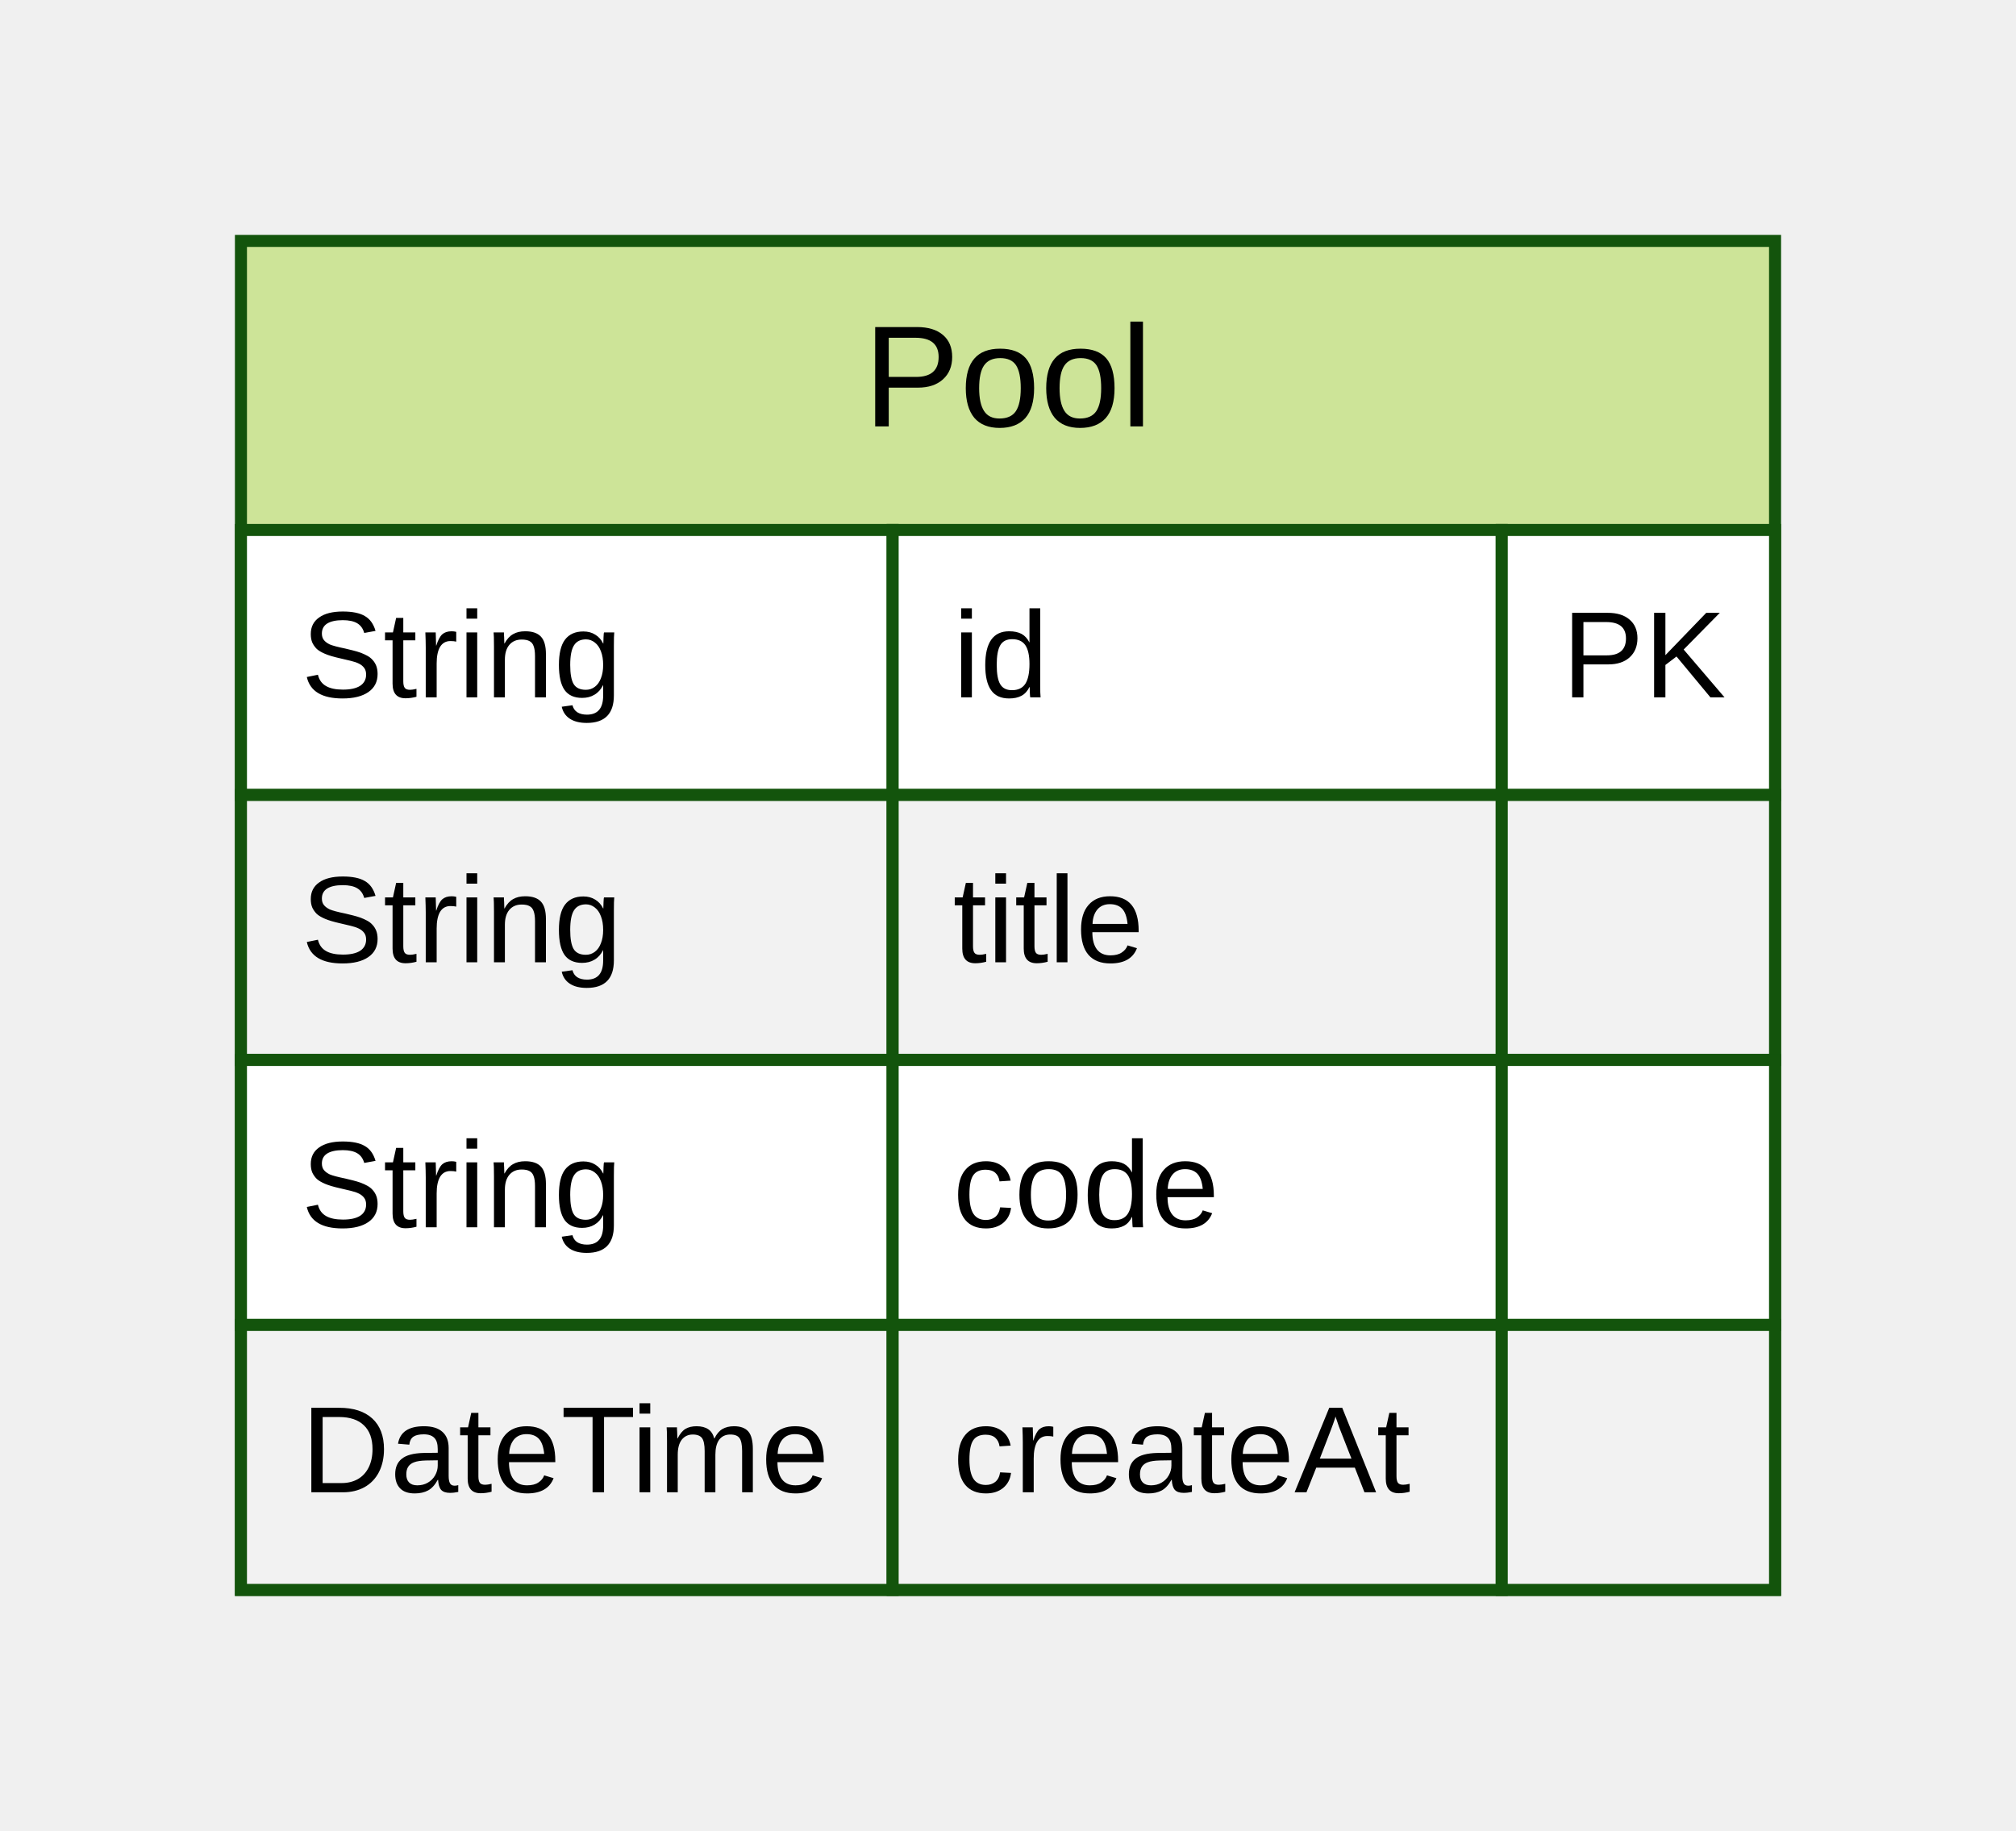
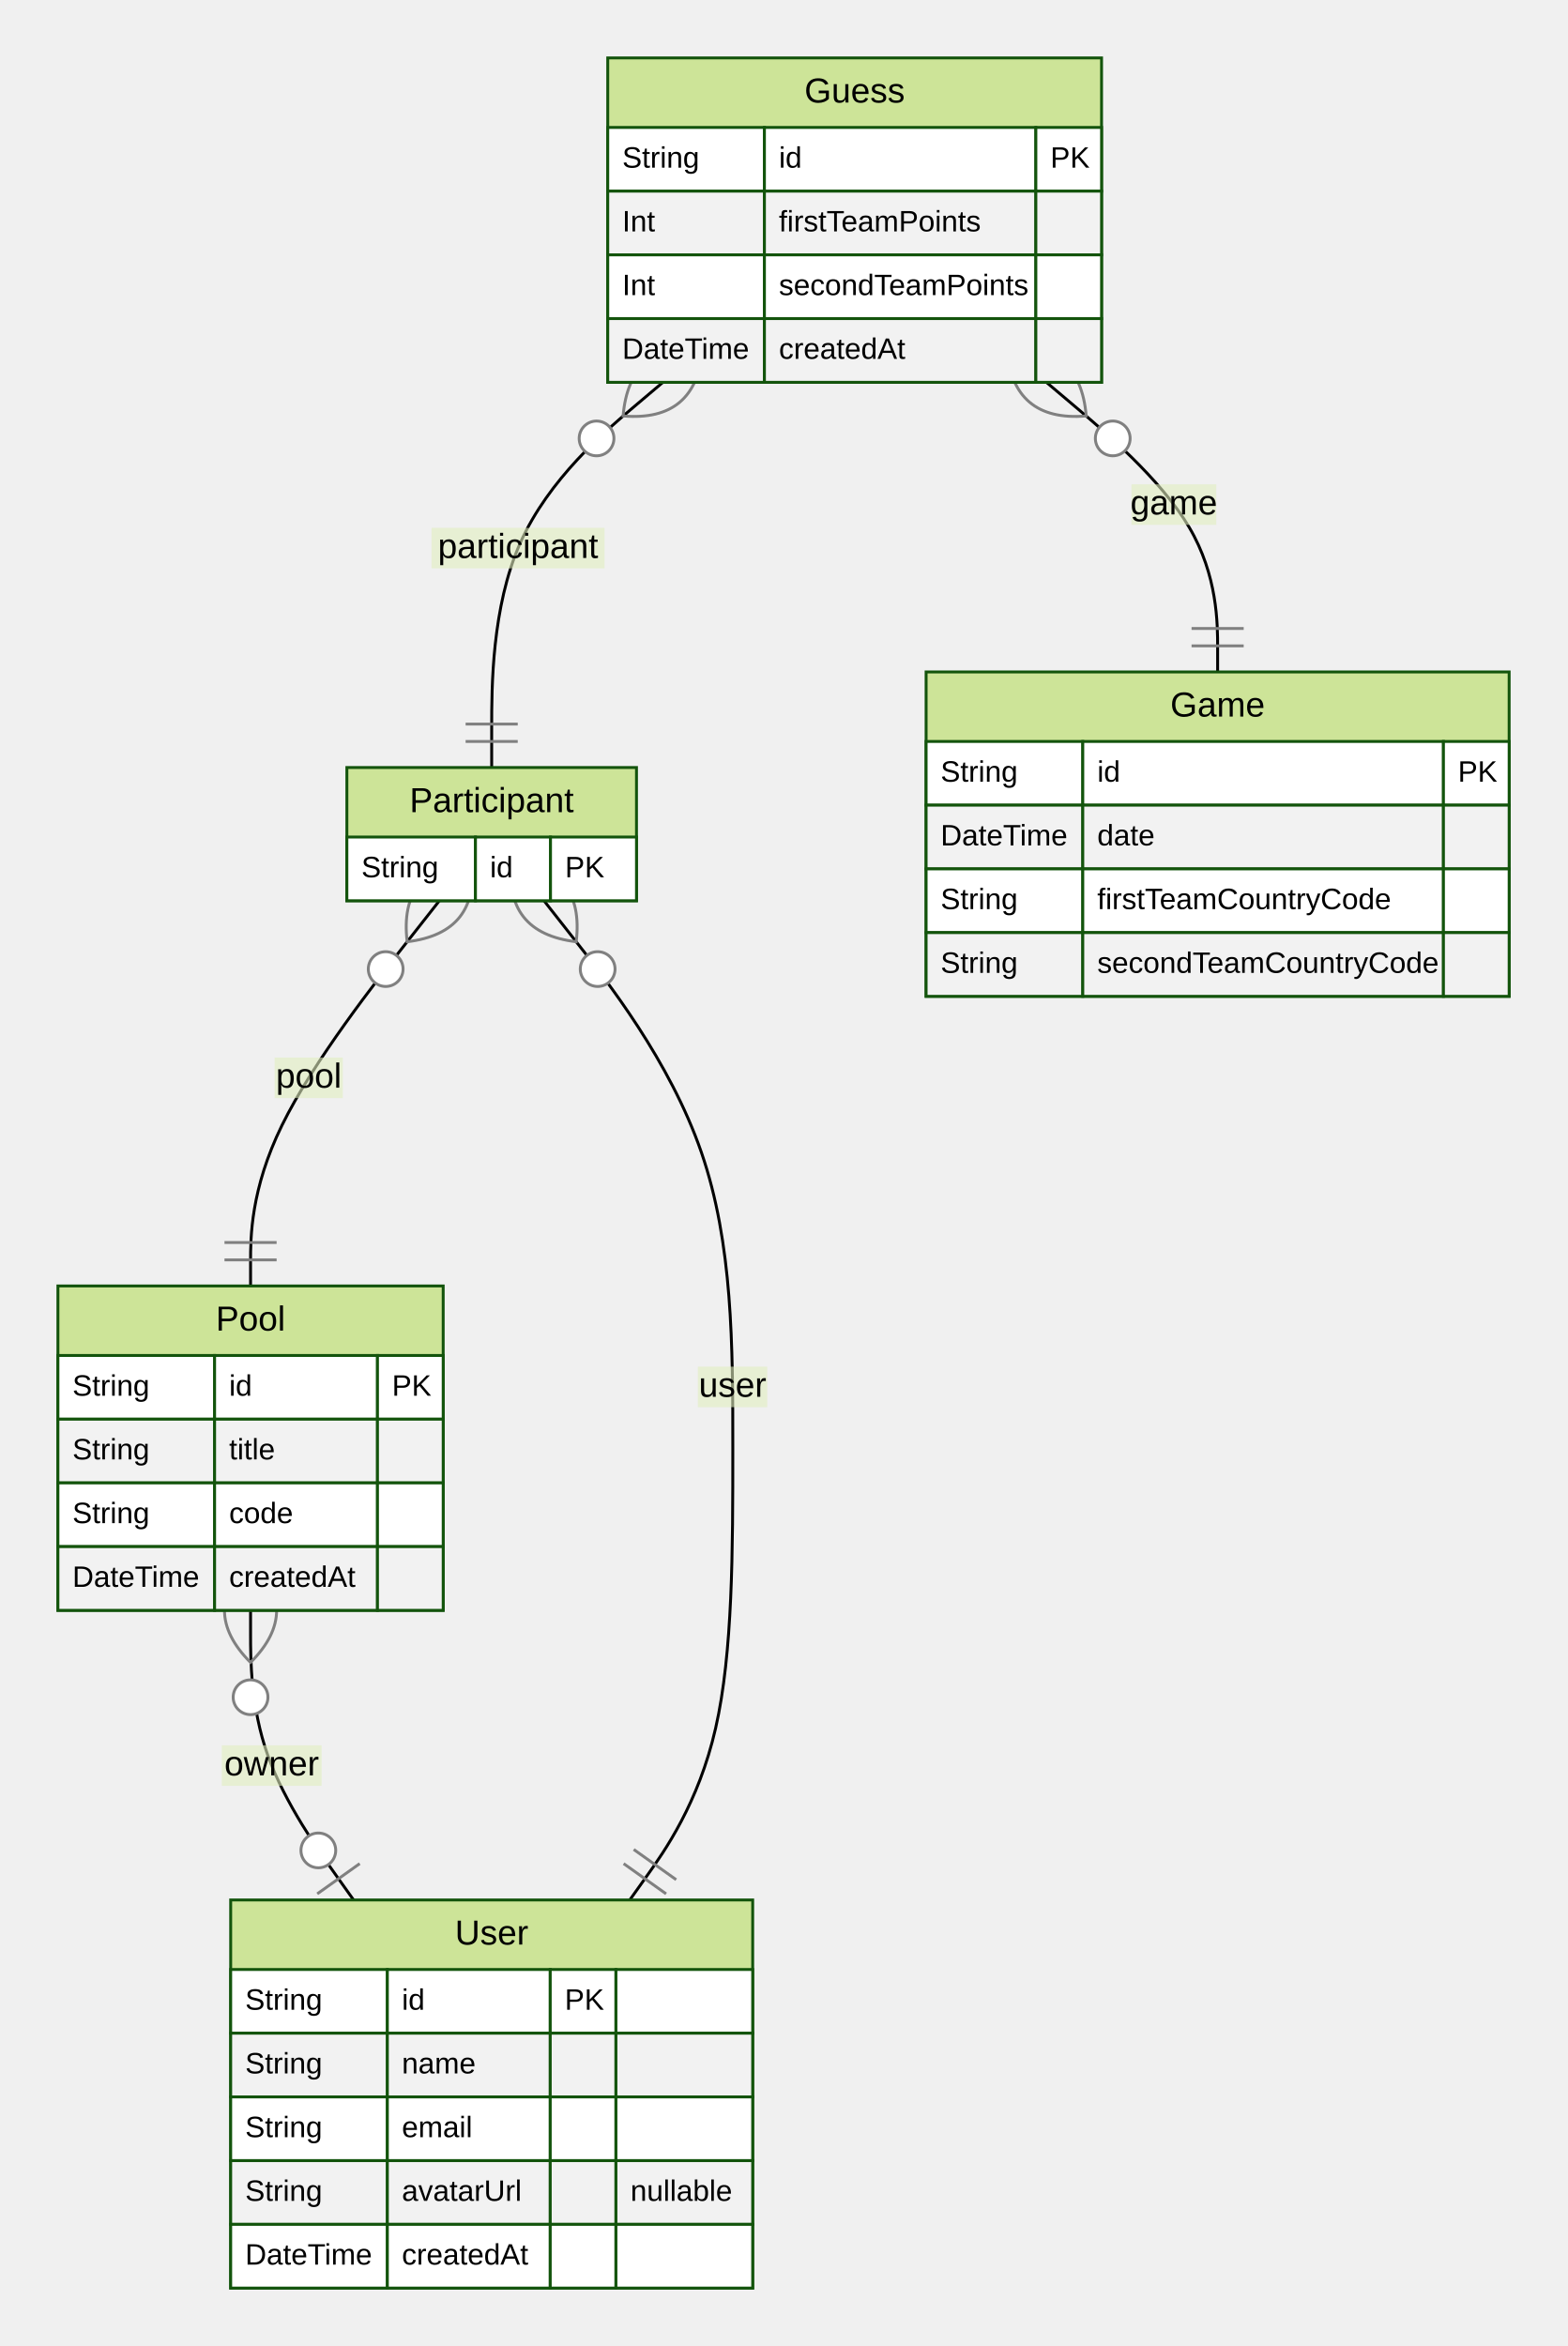
- <svg xmlns="http://www.w3.org/2000/svg" aria-labelledby="chart-title-mermaid-0 chart-desc-mermaid-0" role="img" viewBox="0 0 167.344 152" style="max-width: 167.344px; background-color: white;" width="100%" id="mermaid-0">
+ <svg xmlns="http://www.w3.org/2000/svg" aria-labelledby="chart-title-mermaid-0 chart-desc-mermaid-0" role="img" viewBox="0 0 541.082 810" style="max-width: 541.082px; background-color: white;" width="100%" id="mermaid-0">
  <style>#mermaid-0 {font-family:"trebuchet ms",verdana,arial,sans-serif;font-size:16px;fill:#000000;}#mermaid-0 .error-icon{fill:#552222;}#mermaid-0 .error-text{fill:#552222;stroke:#552222;}#mermaid-0 .edge-thickness-normal{stroke-width:2px;}#mermaid-0 .edge-thickness-thick{stroke-width:3.5px;}#mermaid-0 .edge-pattern-solid{stroke-dasharray:0;}#mermaid-0 .edge-pattern-dashed{stroke-dasharray:3;}#mermaid-0 .edge-pattern-dotted{stroke-dasharray:2;}#mermaid-0 .marker{fill:#000000;stroke:#000000;}#mermaid-0 .marker.cross{stroke:#000000;}#mermaid-0 svg{font-family:"trebuchet ms",verdana,arial,sans-serif;font-size:16px;}#mermaid-0 .entityBox{fill:#cde498;stroke:#13540c;}#mermaid-0 .attributeBoxOdd{fill:#ffffff;stroke:#13540c;}#mermaid-0 .attributeBoxEven{fill:#f2f2f2;stroke:#13540c;}#mermaid-0 .relationshipLabelBox{fill:hsl(78.158, 58.462%, 84.51%);opacity:0.7;background-color:hsl(78.158, 58.462%, 84.51%);}#mermaid-0 .relationshipLabelBox rect{opacity:0.5;}#mermaid-0 .relationshipLine{stroke:#000000;}#mermaid-0 :root{--mermaid-font-family:"trebuchet ms",verdana,arial,sans-serif;}</style>
  <g />
  <defs>
    <marker orient="auto" markerHeight="18" markerWidth="18" refY="9" refX="0" id="ONLY_ONE_START">
      <path d="M9,0 L9,18 M15,0 L15,18" fill="none" stroke="gray" />
    </marker>
  </defs>
  <defs>
    <marker orient="auto" markerHeight="18" markerWidth="18" refY="9" refX="18" id="ONLY_ONE_END">
      <path d="M3,0 L3,18 M9,0 L9,18" fill="none" stroke="gray" />
    </marker>
  </defs>
  <defs>
    <marker orient="auto" markerHeight="18" markerWidth="30" refY="9" refX="0" id="ZERO_OR_ONE_START">
      <circle r="6" cy="9" cx="21" fill="white" stroke="gray" />
      <path d="M9,0 L9,18" fill="none" stroke="gray" />
    </marker>
  </defs>
  <defs>
    <marker orient="auto" markerHeight="18" markerWidth="30" refY="9" refX="30" id="ZERO_OR_ONE_END">
      <circle r="6" cy="9" cx="9" fill="white" stroke="gray" />
      <path d="M21,0 L21,18" fill="none" stroke="gray" />
    </marker>
  </defs>
  <defs>
    <marker orient="auto" markerHeight="36" markerWidth="45" refY="18" refX="18" id="ONE_OR_MORE_START">
      <path d="M0,18 Q 18,0 36,18 Q 18,36 0,18 M42,9 L42,27" fill="none" stroke="gray" />
    </marker>
  </defs>
  <defs>
    <marker orient="auto" markerHeight="36" markerWidth="45" refY="18" refX="27" id="ONE_OR_MORE_END">
      <path d="M3,9 L3,27 M9,18 Q27,0 45,18 Q27,36 9,18" fill="none" stroke="gray" />
    </marker>
  </defs>
  <defs>
    <marker orient="auto" markerHeight="36" markerWidth="57" refY="18" refX="18" id="ZERO_OR_MORE_START">
      <circle r="6" cy="18" cx="48" fill="white" stroke="gray" />
      <path d="M0,18 Q18,0 36,18 Q18,36 0,18" fill="none" stroke="gray" />
    </marker>
  </defs>
  <defs>
    <marker orient="auto" markerHeight="36" markerWidth="57" refY="18" refX="39" id="ZERO_OR_MORE_END">
      <circle r="6" cy="18" cx="9" fill="white" stroke="gray" />
      <path d="M21,18 Q39,0 57,18 Q39,36 21,18" fill="none" stroke="gray" />
    </marker>
  </defs>
-   <g transform="translate(20,20 )" id="Pool">
-     <rect height="112" width="127.344" y="0" x="0" stroke="gray" fill-opacity="100%" fill="honeydew" class="er entityBox" />
-     <text transform="translate(63.67186,12)" style="font-family: &quot;trebuchet ms&quot;, verdana, arial, sans-serif;; font-size: 12px" text-anchor="middle" dominant-baseline="middle" y="0" x="0" id="entity-Pool" class="er entityLabel">Pool</text>
+   <path marker-start="url(#ZERO_OR_MORE_START)" marker-end="url(#ZERO_OR_ONE_END)" fill="none" stroke="gray" d="M86.513,556L86.513,564.333C86.513,572.667,86.513,589.333,92.443,606C98.373,622.667,110.233,639.333,116.163,647.667L122.093,656" class="er relationshipLine" />
+   <path marker-start="url(#ZERO_OR_MORE_START)" marker-end="url(#ONLY_ONE_END)" fill="none" stroke="gray" d="M187.835,311L198.7,324.833C209.565,338.667,231.296,366.333,242.161,397.833C253.026,429.333,253.026,464.667,253.026,500C253.026,535.333,253.026,570.667,247.096,596.667C241.167,622.667,229.307,639.333,223.377,647.667L217.447,656" class="er relationshipLine" />
+   <path marker-start="url(#ZERO_OR_MORE_START)" marker-end="url(#ONLY_ONE_END)" fill="none" stroke="gray" d="M151.705,311L140.839,324.833C129.974,338.667,108.244,366.333,97.378,388.5C86.513,410.667,86.513,427.333,86.513,435.667L86.513,444" class="er relationshipLine" />
+   <path marker-start="url(#ZERO_OR_MORE_START)" marker-end="url(#ONLY_ONE_END)" fill="none" stroke="gray" d="M228.887,132L219.034,140.333C209.181,148.667,189.476,165.333,179.623,187.5C169.77,209.667,169.77,237.333,169.77,251.167L169.77,265" class="er relationshipLine" />
+   <path marker-start="url(#ZERO_OR_MORE_START)" marker-end="url(#ONLY_ONE_END)" fill="none" stroke="gray" d="M361.309,132L371.162,140.333C381.015,148.667,400.72,165.333,410.573,182C420.426,198.667,420.426,215.333,420.426,223.667L420.426,232" class="er relationshipLine" />
+   <g transform="translate(20,444 )" id="Pool">
+     <rect height="112" width="133.026" y="0" x="0" stroke="gray" fill-opacity="100%" fill="honeydew" class="er entityBox" />
+     <text transform="translate(66.51321,12)" style="font-family: &quot;trebuchet ms&quot;, verdana, arial, sans-serif;; font-size: 12px" text-anchor="middle" dominant-baseline="middle" y="0" x="0" id="entity-Pool" class="er entityLabel">Pool</text>
    <rect height="22" width="54.096" y="24" x="0" stroke="gray" fill-opacity="100%" fill="honeydew" class="er attributeBoxOdd" />
    <text transform="translate(5,35)" style="font-family: &quot;trebuchet ms&quot;, verdana, arial, sans-serif;; font-size: 10.2px" text-anchor="left" dominant-baseline="middle" y="0" x="0" id="entity-Pool-attr-1-type" class="er entityLabel">String</text>
-     <rect height="22" width="50.56" y="24" x="54.096" stroke="gray" fill-opacity="100%" fill="honeydew" class="er attributeBoxOdd" />
+     <rect height="22" width="56.243" y="24" x="54.096" stroke="gray" fill-opacity="100%" fill="honeydew" class="er attributeBoxOdd" />
    <text transform="translate(59.09555,35)" style="font-family: &quot;trebuchet ms&quot;, verdana, arial, sans-serif;; font-size: 10.2px" text-anchor="left" dominant-baseline="middle" y="0" x="0" id="entity-Pool-attr-1-name" class="er entityLabel">id</text>
-     <rect height="22" width="22.688" y="24" x="104.656" stroke="gray" fill-opacity="100%" fill="honeydew" class="er attributeBoxOdd" />
-     <text transform="translate(109.656,35)" style="font-family: &quot;trebuchet ms&quot;, verdana, arial, sans-serif;; font-size: 10.2px" text-anchor="left" dominant-baseline="middle" y="0" x="0" id="entity-Pool-attr-1-key" class="er entityLabel">PK</text>
+     <rect height="22" width="22.688" y="24" x="110.339" stroke="gray" fill-opacity="100%" fill="honeydew" class="er attributeBoxOdd" />
+     <text transform="translate(115.3387,35)" style="font-family: &quot;trebuchet ms&quot;, verdana, arial, sans-serif;; font-size: 10.2px" text-anchor="left" dominant-baseline="middle" y="0" x="0" id="entity-Pool-attr-1-key" class="er entityLabel">PK</text>
    <rect height="22" width="54.096" y="46" x="0" stroke="gray" fill-opacity="100%" fill="honeydew" class="er attributeBoxEven" />
    <text transform="translate(5,57)" style="font-family: &quot;trebuchet ms&quot;, verdana, arial, sans-serif;; font-size: 10.2px" text-anchor="left" dominant-baseline="middle" y="0" x="0" id="entity-Pool-attr-2-type" class="er entityLabel">String</text>
-     <rect height="22" width="50.56" y="46" x="54.096" stroke="gray" fill-opacity="100%" fill="honeydew" class="er attributeBoxEven" />
+     <rect height="22" width="56.243" y="46" x="54.096" stroke="gray" fill-opacity="100%" fill="honeydew" class="er attributeBoxEven" />
    <text transform="translate(59.09555,57)" style="font-family: &quot;trebuchet ms&quot;, verdana, arial, sans-serif;; font-size: 10.2px" text-anchor="left" dominant-baseline="middle" y="0" x="0" id="entity-Pool-attr-2-name" class="er entityLabel">title</text>
-     <rect height="22" width="22.688" y="46" x="104.656" stroke="gray" fill-opacity="100%" fill="honeydew" class="er attributeBoxEven" />
-     <text transform="translate(109.656,57)" style="font-family: &quot;trebuchet ms&quot;, verdana, arial, sans-serif;; font-size: 10.2px" text-anchor="left" dominant-baseline="middle" y="0" x="0" id="entity-Pool-attr-2-key" class="er entityLabel" />
+     <rect height="22" width="22.688" y="46" x="110.339" stroke="gray" fill-opacity="100%" fill="honeydew" class="er attributeBoxEven" />
+     <text transform="translate(115.3387,57)" style="font-family: &quot;trebuchet ms&quot;, verdana, arial, sans-serif;; font-size: 10.2px" text-anchor="left" dominant-baseline="middle" y="0" x="0" id="entity-Pool-attr-2-key" class="er entityLabel" />
    <rect height="22" width="54.096" y="68" x="0" stroke="gray" fill-opacity="100%" fill="honeydew" class="er attributeBoxOdd" />
    <text transform="translate(5,79)" style="font-family: &quot;trebuchet ms&quot;, verdana, arial, sans-serif;; font-size: 10.2px" text-anchor="left" dominant-baseline="middle" y="0" x="0" id="entity-Pool-attr-3-type" class="er entityLabel">String</text>
-     <rect height="22" width="50.56" y="68" x="54.096" stroke="gray" fill-opacity="100%" fill="honeydew" class="er attributeBoxOdd" />
+     <rect height="22" width="56.243" y="68" x="54.096" stroke="gray" fill-opacity="100%" fill="honeydew" class="er attributeBoxOdd" />
    <text transform="translate(59.09555,79)" style="font-family: &quot;trebuchet ms&quot;, verdana, arial, sans-serif;; font-size: 10.2px" text-anchor="left" dominant-baseline="middle" y="0" x="0" id="entity-Pool-attr-3-name" class="er entityLabel">code</text>
-     <rect height="22" width="22.688" y="68" x="104.656" stroke="gray" fill-opacity="100%" fill="honeydew" class="er attributeBoxOdd" />
-     <text transform="translate(109.656,79)" style="font-family: &quot;trebuchet ms&quot;, verdana, arial, sans-serif;; font-size: 10.2px" text-anchor="left" dominant-baseline="middle" y="0" x="0" id="entity-Pool-attr-3-key" class="er entityLabel" />
+     <rect height="22" width="22.688" y="68" x="110.339" stroke="gray" fill-opacity="100%" fill="honeydew" class="er attributeBoxOdd" />
+     <text transform="translate(115.3387,79)" style="font-family: &quot;trebuchet ms&quot;, verdana, arial, sans-serif;; font-size: 10.2px" text-anchor="left" dominant-baseline="middle" y="0" x="0" id="entity-Pool-attr-3-key" class="er entityLabel" />
    <rect height="22" width="54.096" y="90" x="0" stroke="gray" fill-opacity="100%" fill="honeydew" class="er attributeBoxEven" />
    <text transform="translate(5,101)" style="font-family: &quot;trebuchet ms&quot;, verdana, arial, sans-serif;; font-size: 10.2px" text-anchor="left" dominant-baseline="middle" y="0" x="0" id="entity-Pool-attr-4-type" class="er entityLabel">DateTime</text>
-     <rect height="22" width="50.56" y="90" x="54.096" stroke="gray" fill-opacity="100%" fill="honeydew" class="er attributeBoxEven" />
-     <text transform="translate(59.09555,101)" style="font-family: &quot;trebuchet ms&quot;, verdana, arial, sans-serif;; font-size: 10.2px" text-anchor="left" dominant-baseline="middle" y="0" x="0" id="entity-Pool-attr-4-name" class="er entityLabel">createAt</text>
-     <rect height="22" width="22.688" y="90" x="104.656" stroke="gray" fill-opacity="100%" fill="honeydew" class="er attributeBoxEven" />
-     <text transform="translate(109.656,101)" style="font-family: &quot;trebuchet ms&quot;, verdana, arial, sans-serif;; font-size: 10.2px" text-anchor="left" dominant-baseline="middle" y="0" x="0" id="entity-Pool-attr-4-key" class="er entityLabel" />
-   </g>
+     <rect height="22" width="56.243" y="90" x="54.096" stroke="gray" fill-opacity="100%" fill="honeydew" class="er attributeBoxEven" />
+     <text transform="translate(59.09555,101)" style="font-family: &quot;trebuchet ms&quot;, verdana, arial, sans-serif;; font-size: 10.2px" text-anchor="left" dominant-baseline="middle" y="0" x="0" id="entity-Pool-attr-4-name" class="er entityLabel">createdAt</text>
+     <rect height="22" width="22.688" y="90" x="110.339" stroke="gray" fill-opacity="100%" fill="honeydew" class="er attributeBoxEven" />
+     <text transform="translate(115.3387,101)" style="font-family: &quot;trebuchet ms&quot;, verdana, arial, sans-serif;; font-size: 10.2px" text-anchor="left" dominant-baseline="middle" y="0" x="0" id="entity-Pool-attr-4-key" class="er entityLabel" />
+   </g>
+   <g transform="translate(119.7698,265 )" id="Participant">
+     <rect height="46" width="100" y="0" x="0" stroke="gray" fill-opacity="100%" fill="honeydew" class="er entityBox" />
+     <text transform="translate(50,12)" style="font-family: &quot;trebuchet ms&quot;, verdana, arial, sans-serif;; font-size: 12px" text-anchor="middle" dominant-baseline="middle" y="0" x="0" id="entity-Participant" class="er entityLabel">Participant</text>
+     <rect height="22" width="44.399" y="24" x="0" stroke="gray" fill-opacity="100%" fill="honeydew" class="er attributeBoxOdd" />
+     <text transform="translate(5,35)" style="font-family: &quot;trebuchet ms&quot;, verdana, arial, sans-serif;; font-size: 10.2px" text-anchor="left" dominant-baseline="middle" y="0" x="0" id="entity-Participant-attr-1-type" class="er entityLabel">String</text>
+     <rect height="22" width="25.911" y="24" x="44.399" stroke="gray" fill-opacity="100%" fill="honeydew" class="er attributeBoxOdd" />
+     <text transform="translate(49.39862,35)" style="font-family: &quot;trebuchet ms&quot;, verdana, arial, sans-serif;; font-size: 10.2px" text-anchor="left" dominant-baseline="middle" y="0" x="0" id="entity-Participant-attr-1-name" class="er entityLabel">id</text>
+     <rect height="22" width="29.69" y="24" x="70.31" stroke="gray" fill-opacity="100%" fill="honeydew" class="er attributeBoxOdd" />
+     <text transform="translate(75.30976,35)" style="font-family: &quot;trebuchet ms&quot;, verdana, arial, sans-serif;; font-size: 10.2px" text-anchor="left" dominant-baseline="middle" y="0" x="0" id="entity-Participant-attr-1-key" class="er entityLabel">PK</text>
+   </g>
+   <g transform="translate(79.65034,656 )" id="User">
+     <rect height="134" width="180.239" y="0" x="0" stroke="gray" fill-opacity="100%" fill="honeydew" class="er entityBox" />
+     <text transform="translate(90.11948,12)" style="font-family: &quot;trebuchet ms&quot;, verdana, arial, sans-serif;; font-size: 12px" text-anchor="middle" dominant-baseline="middle" y="0" x="0" id="entity-User" class="er entityLabel">User</text>
+     <rect height="22" width="54.096" y="24" x="0" stroke="gray" fill-opacity="100%" fill="honeydew" class="er attributeBoxOdd" />
+     <text transform="translate(5,35)" style="font-family: &quot;trebuchet ms&quot;, verdana, arial, sans-serif;; font-size: 10.2px" text-anchor="left" dominant-baseline="middle" y="0" x="0" id="entity-User-attr-1-type" class="er entityLabel">String</text>
+     <rect height="22" width="56.243" y="24" x="54.096" stroke="gray" fill-opacity="100%" fill="honeydew" class="er attributeBoxOdd" />
+     <text transform="translate(59.09555,35)" style="font-family: &quot;trebuchet ms&quot;, verdana, arial, sans-serif;; font-size: 10.2px" text-anchor="left" dominant-baseline="middle" y="0" x="0" id="entity-User-attr-1-name" class="er entityLabel">id</text>
+     <rect height="22" width="22.688" y="24" x="110.339" stroke="gray" fill-opacity="100%" fill="honeydew" class="er attributeBoxOdd" />
+     <text transform="translate(115.3387,35)" style="font-family: &quot;trebuchet ms&quot;, verdana, arial, sans-serif;; font-size: 10.2px" text-anchor="left" dominant-baseline="middle" y="0" x="0" id="entity-User-attr-1-key" class="er entityLabel">PK</text>
+     <rect height="22" width="47.213" y="24" x="133.026" stroke="gray" fill-opacity="100%" fill="honeydew" class="er attributeBoxOdd" />
+     <text transform="translate(138.0264,35)" style="font-family: &quot;trebuchet ms&quot;, verdana, arial, sans-serif;; font-size: 10.2px" text-anchor="left" dominant-baseline="middle" y="0" x="0" id="entity-User-attr-1-comment" class="er entityLabel" />
+     <rect height="22" width="54.096" y="46" x="0" stroke="gray" fill-opacity="100%" fill="honeydew" class="er attributeBoxEven" />
+     <text transform="translate(5,57)" style="font-family: &quot;trebuchet ms&quot;, verdana, arial, sans-serif;; font-size: 10.2px" text-anchor="left" dominant-baseline="middle" y="0" x="0" id="entity-User-attr-2-type" class="er entityLabel">String</text>
+     <rect height="22" width="56.243" y="46" x="54.096" stroke="gray" fill-opacity="100%" fill="honeydew" class="er attributeBoxEven" />
+     <text transform="translate(59.09555,57)" style="font-family: &quot;trebuchet ms&quot;, verdana, arial, sans-serif;; font-size: 10.2px" text-anchor="left" dominant-baseline="middle" y="0" x="0" id="entity-User-attr-2-name" class="er entityLabel">name</text>
+     <rect height="22" width="22.688" y="46" x="110.339" stroke="gray" fill-opacity="100%" fill="honeydew" class="er attributeBoxEven" />
+     <text transform="translate(115.3387,57)" style="font-family: &quot;trebuchet ms&quot;, verdana, arial, sans-serif;; font-size: 10.2px" text-anchor="left" dominant-baseline="middle" y="0" x="0" id="entity-User-attr-2-key" class="er entityLabel" />
+     <rect height="22" width="47.213" y="46" x="133.026" stroke="gray" fill-opacity="100%" fill="honeydew" class="er attributeBoxEven" />
+     <text transform="translate(138.0264,57)" style="font-family: &quot;trebuchet ms&quot;, verdana, arial, sans-serif;; font-size: 10.2px" text-anchor="left" dominant-baseline="middle" y="0" x="0" id="entity-User-attr-2-comment" class="er entityLabel" />
+     <rect height="22" width="54.096" y="68" x="0" stroke="gray" fill-opacity="100%" fill="honeydew" class="er attributeBoxOdd" />
+     <text transform="translate(5,79)" style="font-family: &quot;trebuchet ms&quot;, verdana, arial, sans-serif;; font-size: 10.2px" text-anchor="left" dominant-baseline="middle" y="0" x="0" id="entity-User-attr-3-type" class="er entityLabel">String</text>
+     <rect height="22" width="56.243" y="68" x="54.096" stroke="gray" fill-opacity="100%" fill="honeydew" class="er attributeBoxOdd" />
+     <text transform="translate(59.09555,79)" style="font-family: &quot;trebuchet ms&quot;, verdana, arial, sans-serif;; font-size: 10.2px" text-anchor="left" dominant-baseline="middle" y="0" x="0" id="entity-User-attr-3-name" class="er entityLabel">email</text>
+     <rect height="22" width="22.688" y="68" x="110.339" stroke="gray" fill-opacity="100%" fill="honeydew" class="er attributeBoxOdd" />
+     <text transform="translate(115.3387,79)" style="font-family: &quot;trebuchet ms&quot;, verdana, arial, sans-serif;; font-size: 10.2px" text-anchor="left" dominant-baseline="middle" y="0" x="0" id="entity-User-attr-3-key" class="er entityLabel" />
+     <rect height="22" width="47.213" y="68" x="133.026" stroke="gray" fill-opacity="100%" fill="honeydew" class="er attributeBoxOdd" />
+     <text transform="translate(138.0264,79)" style="font-family: &quot;trebuchet ms&quot;, verdana, arial, sans-serif;; font-size: 10.2px" text-anchor="left" dominant-baseline="middle" y="0" x="0" id="entity-User-attr-3-comment" class="er entityLabel" />
+     <rect height="22" width="54.096" y="90" x="0" stroke="gray" fill-opacity="100%" fill="honeydew" class="er attributeBoxEven" />
+     <text transform="translate(5,101)" style="font-family: &quot;trebuchet ms&quot;, verdana, arial, sans-serif;; font-size: 10.2px" text-anchor="left" dominant-baseline="middle" y="0" x="0" id="entity-User-attr-4-type" class="er entityLabel">String</text>
+     <rect height="22" width="56.243" y="90" x="54.096" stroke="gray" fill-opacity="100%" fill="honeydew" class="er attributeBoxEven" />
+     <text transform="translate(59.09555,101)" style="font-family: &quot;trebuchet ms&quot;, verdana, arial, sans-serif;; font-size: 10.2px" text-anchor="left" dominant-baseline="middle" y="0" x="0" id="entity-User-attr-4-name" class="er entityLabel">avatarUrl</text>
+     <rect height="22" width="22.688" y="90" x="110.339" stroke="gray" fill-opacity="100%" fill="honeydew" class="er attributeBoxEven" />
+     <text transform="translate(115.3387,101)" style="font-family: &quot;trebuchet ms&quot;, verdana, arial, sans-serif;; font-size: 10.2px" text-anchor="left" dominant-baseline="middle" y="0" x="0" id="entity-User-attr-4-key" class="er entityLabel" />
+     <rect height="22" width="47.213" y="90" x="133.026" stroke="gray" fill-opacity="100%" fill="honeydew" class="er attributeBoxEven" />
+     <text transform="translate(138.0264,101)" style="font-family: &quot;trebuchet ms&quot;, verdana, arial, sans-serif;; font-size: 10.2px" text-anchor="left" dominant-baseline="middle" y="0" x="0" id="entity-User-attr-4-comment" class="er entityLabel">nullable</text>
+     <rect height="22" width="54.096" y="112" x="0" stroke="gray" fill-opacity="100%" fill="honeydew" class="er attributeBoxOdd" />
+     <text transform="translate(5,123)" style="font-family: &quot;trebuchet ms&quot;, verdana, arial, sans-serif;; font-size: 10.2px" text-anchor="left" dominant-baseline="middle" y="0" x="0" id="entity-User-attr-5-type" class="er entityLabel">DateTime</text>
+     <rect height="22" width="56.243" y="112" x="54.096" stroke="gray" fill-opacity="100%" fill="honeydew" class="er attributeBoxOdd" />
+     <text transform="translate(59.09555,123)" style="font-family: &quot;trebuchet ms&quot;, verdana, arial, sans-serif;; font-size: 10.2px" text-anchor="left" dominant-baseline="middle" y="0" x="0" id="entity-User-attr-5-name" class="er entityLabel">createdAt</text>
+     <rect height="22" width="22.688" y="112" x="110.339" stroke="gray" fill-opacity="100%" fill="honeydew" class="er attributeBoxOdd" />
+     <text transform="translate(115.3387,123)" style="font-family: &quot;trebuchet ms&quot;, verdana, arial, sans-serif;; font-size: 10.2px" text-anchor="left" dominant-baseline="middle" y="0" x="0" id="entity-User-attr-5-key" class="er entityLabel" />
+     <rect height="22" width="47.213" y="112" x="133.026" stroke="gray" fill-opacity="100%" fill="honeydew" class="er attributeBoxOdd" />
+     <text transform="translate(138.0264,123)" style="font-family: &quot;trebuchet ms&quot;, verdana, arial, sans-serif;; font-size: 10.2px" text-anchor="left" dominant-baseline="middle" y="0" x="0" id="entity-User-attr-5-comment" class="er entityLabel" />
+   </g>
+   <g transform="translate(319.7698,232 )" id="Game">
+     <rect height="112" width="201.312" y="0" x="0" stroke="gray" fill-opacity="100%" fill="honeydew" class="er entityBox" />
+     <text transform="translate(100.6562,12)" style="font-family: &quot;trebuchet ms&quot;, verdana, arial, sans-serif;; font-size: 12px" text-anchor="middle" dominant-baseline="middle" y="0" x="0" id="entity-Game" class="er entityLabel">Game</text>
+     <rect height="22" width="54.096" y="24" x="0" stroke="gray" fill-opacity="100%" fill="honeydew" class="er attributeBoxOdd" />
+     <text transform="translate(5,35)" style="font-family: &quot;trebuchet ms&quot;, verdana, arial, sans-serif;; font-size: 10.2px" text-anchor="left" dominant-baseline="middle" y="0" x="0" id="entity-Game-attr-1-type" class="er entityLabel">String</text>
+     <rect height="22" width="124.529" y="24" x="54.096" stroke="gray" fill-opacity="100%" fill="honeydew" class="er attributeBoxOdd" />
+     <text transform="translate(59.09555,35)" style="font-family: &quot;trebuchet ms&quot;, verdana, arial, sans-serif;; font-size: 10.2px" text-anchor="left" dominant-baseline="middle" y="0" x="0" id="entity-Game-attr-1-name" class="er entityLabel">id</text>
+     <rect height="22" width="22.688" y="24" x="178.625" stroke="gray" fill-opacity="100%" fill="honeydew" class="er attributeBoxOdd" />
+     <text transform="translate(183.6248,35)" style="font-family: &quot;trebuchet ms&quot;, verdana, arial, sans-serif;; font-size: 10.2px" text-anchor="left" dominant-baseline="middle" y="0" x="0" id="entity-Game-attr-1-key" class="er entityLabel">PK</text>
+     <rect height="22" width="54.096" y="46" x="0" stroke="gray" fill-opacity="100%" fill="honeydew" class="er attributeBoxEven" />
+     <text transform="translate(5,57)" style="font-family: &quot;trebuchet ms&quot;, verdana, arial, sans-serif;; font-size: 10.2px" text-anchor="left" dominant-baseline="middle" y="0" x="0" id="entity-Game-attr-2-type" class="er entityLabel">DateTime</text>
+     <rect height="22" width="124.529" y="46" x="54.096" stroke="gray" fill-opacity="100%" fill="honeydew" class="er attributeBoxEven" />
+     <text transform="translate(59.09555,57)" style="font-family: &quot;trebuchet ms&quot;, verdana, arial, sans-serif;; font-size: 10.2px" text-anchor="left" dominant-baseline="middle" y="0" x="0" id="entity-Game-attr-2-name" class="er entityLabel">date</text>
+     <rect height="22" width="22.688" y="46" x="178.625" stroke="gray" fill-opacity="100%" fill="honeydew" class="er attributeBoxEven" />
+     <text transform="translate(183.6248,57)" style="font-family: &quot;trebuchet ms&quot;, verdana, arial, sans-serif;; font-size: 10.2px" text-anchor="left" dominant-baseline="middle" y="0" x="0" id="entity-Game-attr-2-key" class="er entityLabel" />
+     <rect height="22" width="54.096" y="68" x="0" stroke="gray" fill-opacity="100%" fill="honeydew" class="er attributeBoxOdd" />
+     <text transform="translate(5,79)" style="font-family: &quot;trebuchet ms&quot;, verdana, arial, sans-serif;; font-size: 10.2px" text-anchor="left" dominant-baseline="middle" y="0" x="0" id="entity-Game-attr-3-type" class="er entityLabel">String</text>
+     <rect height="22" width="124.529" y="68" x="54.096" stroke="gray" fill-opacity="100%" fill="honeydew" class="er attributeBoxOdd" />
+     <text transform="translate(59.09555,79)" style="font-family: &quot;trebuchet ms&quot;, verdana, arial, sans-serif;; font-size: 10.2px" text-anchor="left" dominant-baseline="middle" y="0" x="0" id="entity-Game-attr-3-name" class="er entityLabel">firstTeamCountryCode</text>
+     <rect height="22" width="22.688" y="68" x="178.625" stroke="gray" fill-opacity="100%" fill="honeydew" class="er attributeBoxOdd" />
+     <text transform="translate(183.6248,79)" style="font-family: &quot;trebuchet ms&quot;, verdana, arial, sans-serif;; font-size: 10.2px" text-anchor="left" dominant-baseline="middle" y="0" x="0" id="entity-Game-attr-3-key" class="er entityLabel" />
+     <rect height="22" width="54.096" y="90" x="0" stroke="gray" fill-opacity="100%" fill="honeydew" class="er attributeBoxEven" />
+     <text transform="translate(5,101)" style="font-family: &quot;trebuchet ms&quot;, verdana, arial, sans-serif;; font-size: 10.2px" text-anchor="left" dominant-baseline="middle" y="0" x="0" id="entity-Game-attr-4-type" class="er entityLabel">String</text>
+     <rect height="22" width="124.529" y="90" x="54.096" stroke="gray" fill-opacity="100%" fill="honeydew" class="er attributeBoxEven" />
+     <text transform="translate(59.09555,101)" style="font-family: &quot;trebuchet ms&quot;, verdana, arial, sans-serif;; font-size: 10.2px" text-anchor="left" dominant-baseline="middle" y="0" x="0" id="entity-Game-attr-4-name" class="er entityLabel">secondTeamCountryCode</text>
+     <rect height="22" width="22.688" y="90" x="178.625" stroke="gray" fill-opacity="100%" fill="honeydew" class="er attributeBoxEven" />
+     <text transform="translate(183.6248,101)" style="font-family: &quot;trebuchet ms&quot;, verdana, arial, sans-serif;; font-size: 10.2px" text-anchor="left" dominant-baseline="middle" y="0" x="0" id="entity-Game-attr-4-key" class="er entityLabel" />
+   </g>
+   <g transform="translate(209.8457,20 )" id="Guess">
+     <rect height="112" width="170.504" y="0" x="0" stroke="gray" fill-opacity="100%" fill="honeydew" class="er entityBox" />
+     <text transform="translate(85.2522,12)" style="font-family: &quot;trebuchet ms&quot;, verdana, arial, sans-serif;; font-size: 12px" text-anchor="middle" dominant-baseline="middle" y="0" x="0" id="entity-Guess" class="er entityLabel">Guess</text>
+     <rect height="22" width="54.096" y="24" x="0" stroke="gray" fill-opacity="100%" fill="honeydew" class="er attributeBoxOdd" />
+     <text transform="translate(5,35)" style="font-family: &quot;trebuchet ms&quot;, verdana, arial, sans-serif;; font-size: 10.2px" text-anchor="left" dominant-baseline="middle" y="0" x="0" id="entity-Guess-attr-1-type" class="er entityLabel">String</text>
+     <rect height="22" width="93.721" y="24" x="54.096" stroke="gray" fill-opacity="100%" fill="honeydew" class="er attributeBoxOdd" />
+     <text transform="translate(59.09555,35)" style="font-family: &quot;trebuchet ms&quot;, verdana, arial, sans-serif;; font-size: 10.2px" text-anchor="left" dominant-baseline="middle" y="0" x="0" id="entity-Guess-attr-1-name" class="er entityLabel">id</text>
+     <rect height="22" width="22.688" y="24" x="147.817" stroke="gray" fill-opacity="100%" fill="honeydew" class="er attributeBoxOdd" />
+     <text transform="translate(152.8167,35)" style="font-family: &quot;trebuchet ms&quot;, verdana, arial, sans-serif;; font-size: 10.2px" text-anchor="left" dominant-baseline="middle" y="0" x="0" id="entity-Guess-attr-1-key" class="er entityLabel">PK</text>
+     <rect height="22" width="54.096" y="46" x="0" stroke="gray" fill-opacity="100%" fill="honeydew" class="er attributeBoxEven" />
+     <text transform="translate(5,57)" style="font-family: &quot;trebuchet ms&quot;, verdana, arial, sans-serif;; font-size: 10.2px" text-anchor="left" dominant-baseline="middle" y="0" x="0" id="entity-Guess-attr-2-type" class="er entityLabel">Int</text>
+     <rect height="22" width="93.721" y="46" x="54.096" stroke="gray" fill-opacity="100%" fill="honeydew" class="er attributeBoxEven" />
+     <text transform="translate(59.09555,57)" style="font-family: &quot;trebuchet ms&quot;, verdana, arial, sans-serif;; font-size: 10.2px" text-anchor="left" dominant-baseline="middle" y="0" x="0" id="entity-Guess-attr-2-name" class="er entityLabel">firstTeamPoints</text>
+     <rect height="22" width="22.688" y="46" x="147.817" stroke="gray" fill-opacity="100%" fill="honeydew" class="er attributeBoxEven" />
+     <text transform="translate(152.8167,57)" style="font-family: &quot;trebuchet ms&quot;, verdana, arial, sans-serif;; font-size: 10.2px" text-anchor="left" dominant-baseline="middle" y="0" x="0" id="entity-Guess-attr-2-key" class="er entityLabel" />
+     <rect height="22" width="54.096" y="68" x="0" stroke="gray" fill-opacity="100%" fill="honeydew" class="er attributeBoxOdd" />
+     <text transform="translate(5,79)" style="font-family: &quot;trebuchet ms&quot;, verdana, arial, sans-serif;; font-size: 10.2px" text-anchor="left" dominant-baseline="middle" y="0" x="0" id="entity-Guess-attr-3-type" class="er entityLabel">Int</text>
+     <rect height="22" width="93.721" y="68" x="54.096" stroke="gray" fill-opacity="100%" fill="honeydew" class="er attributeBoxOdd" />
+     <text transform="translate(59.09555,79)" style="font-family: &quot;trebuchet ms&quot;, verdana, arial, sans-serif;; font-size: 10.2px" text-anchor="left" dominant-baseline="middle" y="0" x="0" id="entity-Guess-attr-3-name" class="er entityLabel">secondTeamPoints</text>
+     <rect height="22" width="22.688" y="68" x="147.817" stroke="gray" fill-opacity="100%" fill="honeydew" class="er attributeBoxOdd" />
+     <text transform="translate(152.8167,79)" style="font-family: &quot;trebuchet ms&quot;, verdana, arial, sans-serif;; font-size: 10.2px" text-anchor="left" dominant-baseline="middle" y="0" x="0" id="entity-Guess-attr-3-key" class="er entityLabel" />
+     <rect height="22" width="54.096" y="90" x="0" stroke="gray" fill-opacity="100%" fill="honeydew" class="er attributeBoxEven" />
+     <text transform="translate(5,101)" style="font-family: &quot;trebuchet ms&quot;, verdana, arial, sans-serif;; font-size: 10.2px" text-anchor="left" dominant-baseline="middle" y="0" x="0" id="entity-Guess-attr-4-type" class="er entityLabel">DateTime</text>
+     <rect height="22" width="93.721" y="90" x="54.096" stroke="gray" fill-opacity="100%" fill="honeydew" class="er attributeBoxEven" />
+     <text transform="translate(59.09555,101)" style="font-family: &quot;trebuchet ms&quot;, verdana, arial, sans-serif;; font-size: 10.2px" text-anchor="left" dominant-baseline="middle" y="0" x="0" id="entity-Guess-attr-4-name" class="er entityLabel">createdAt</text>
+     <rect height="22" width="22.688" y="90" x="147.817" stroke="gray" fill-opacity="100%" fill="honeydew" class="er attributeBoxEven" />
+     <text transform="translate(152.8167,101)" style="font-family: &quot;trebuchet ms&quot;, verdana, arial, sans-serif;; font-size: 10.2px" text-anchor="left" dominant-baseline="middle" y="0" x="0" id="entity-Guess-attr-4-key" class="er entityLabel" />
+   </g>
+   <rect fill-opacity="85%" fill="white" height="14" width="34.471" y="602.592" x="76.574" class="er relationshipLabelBox" />
+   <text style="font-family: &quot;trebuchet ms&quot;, verdana, arial, sans-serif;; font-size: 12px" dominant-baseline="middle" text-anchor="middle" y="609.592" x="93.81" id="rel1" class="er relationshipLabel">owner</text>
+   <rect fill-opacity="85%" fill="white" height="14" width="23.959" y="471.862" x="240.96" class="er relationshipLabelBox" />
+   <text style="font-family: &quot;trebuchet ms&quot;, verdana, arial, sans-serif;; font-size: 12px" dominant-baseline="middle" text-anchor="middle" y="478.862" x="252.94" id="rel2" class="er relationshipLabel">user</text>
+   <rect fill-opacity="85%" fill="white" height="14" width="23.564" y="365.133" x="94.824" class="er relationshipLabelBox" />
+   <text style="font-family: &quot;trebuchet ms&quot;, verdana, arial, sans-serif;; font-size: 12px" dominant-baseline="middle" text-anchor="middle" y="372.133" x="106.606" id="rel3" class="er relationshipLabel">pool</text>
+   <rect fill-opacity="85%" fill="white" height="14" width="59.744" y="182.256" x="148.995" class="er relationshipLabelBox" />
+   <text style="font-family: &quot;trebuchet ms&quot;, verdana, arial, sans-serif;; font-size: 12px" dominant-baseline="middle" text-anchor="middle" y="189.256" x="178.867" id="rel4" class="er relationshipLabel">participant</text>
+   <rect fill-opacity="85%" fill="white" height="14" width="29.289" y="167.222" x="390.665" class="er relationshipLabelBox" />
+   <text style="font-family: &quot;trebuchet ms&quot;, verdana, arial, sans-serif;; font-size: 12px" dominant-baseline="middle" text-anchor="middle" y="174.222" x="405.31" id="rel5" class="er relationshipLabel">game</text>
</svg>
